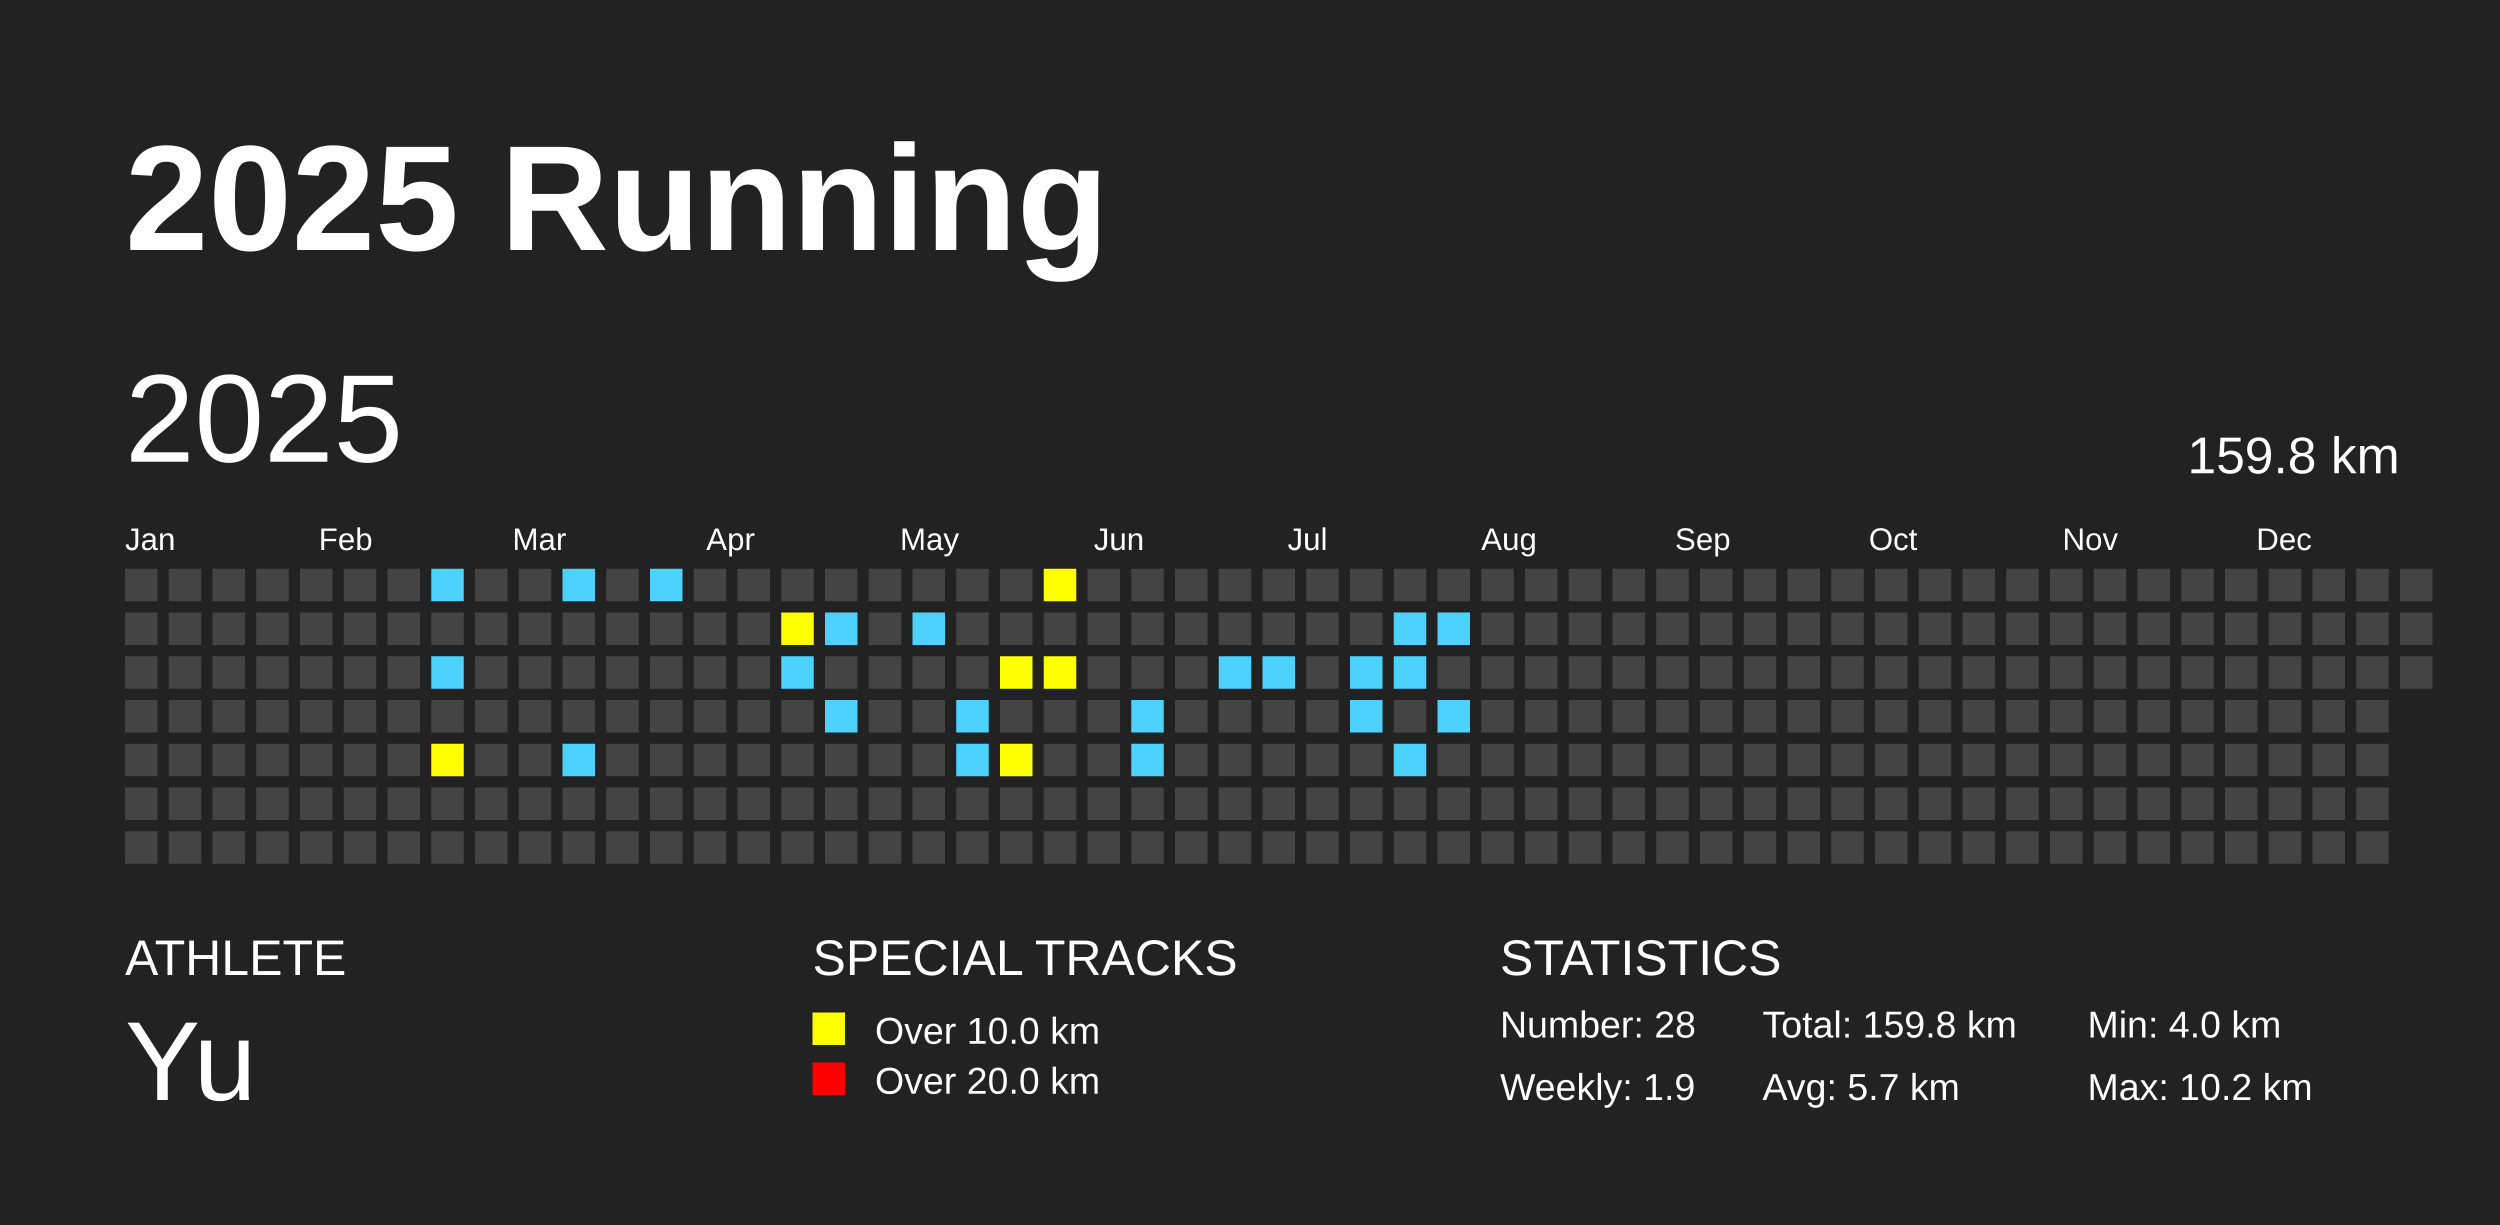
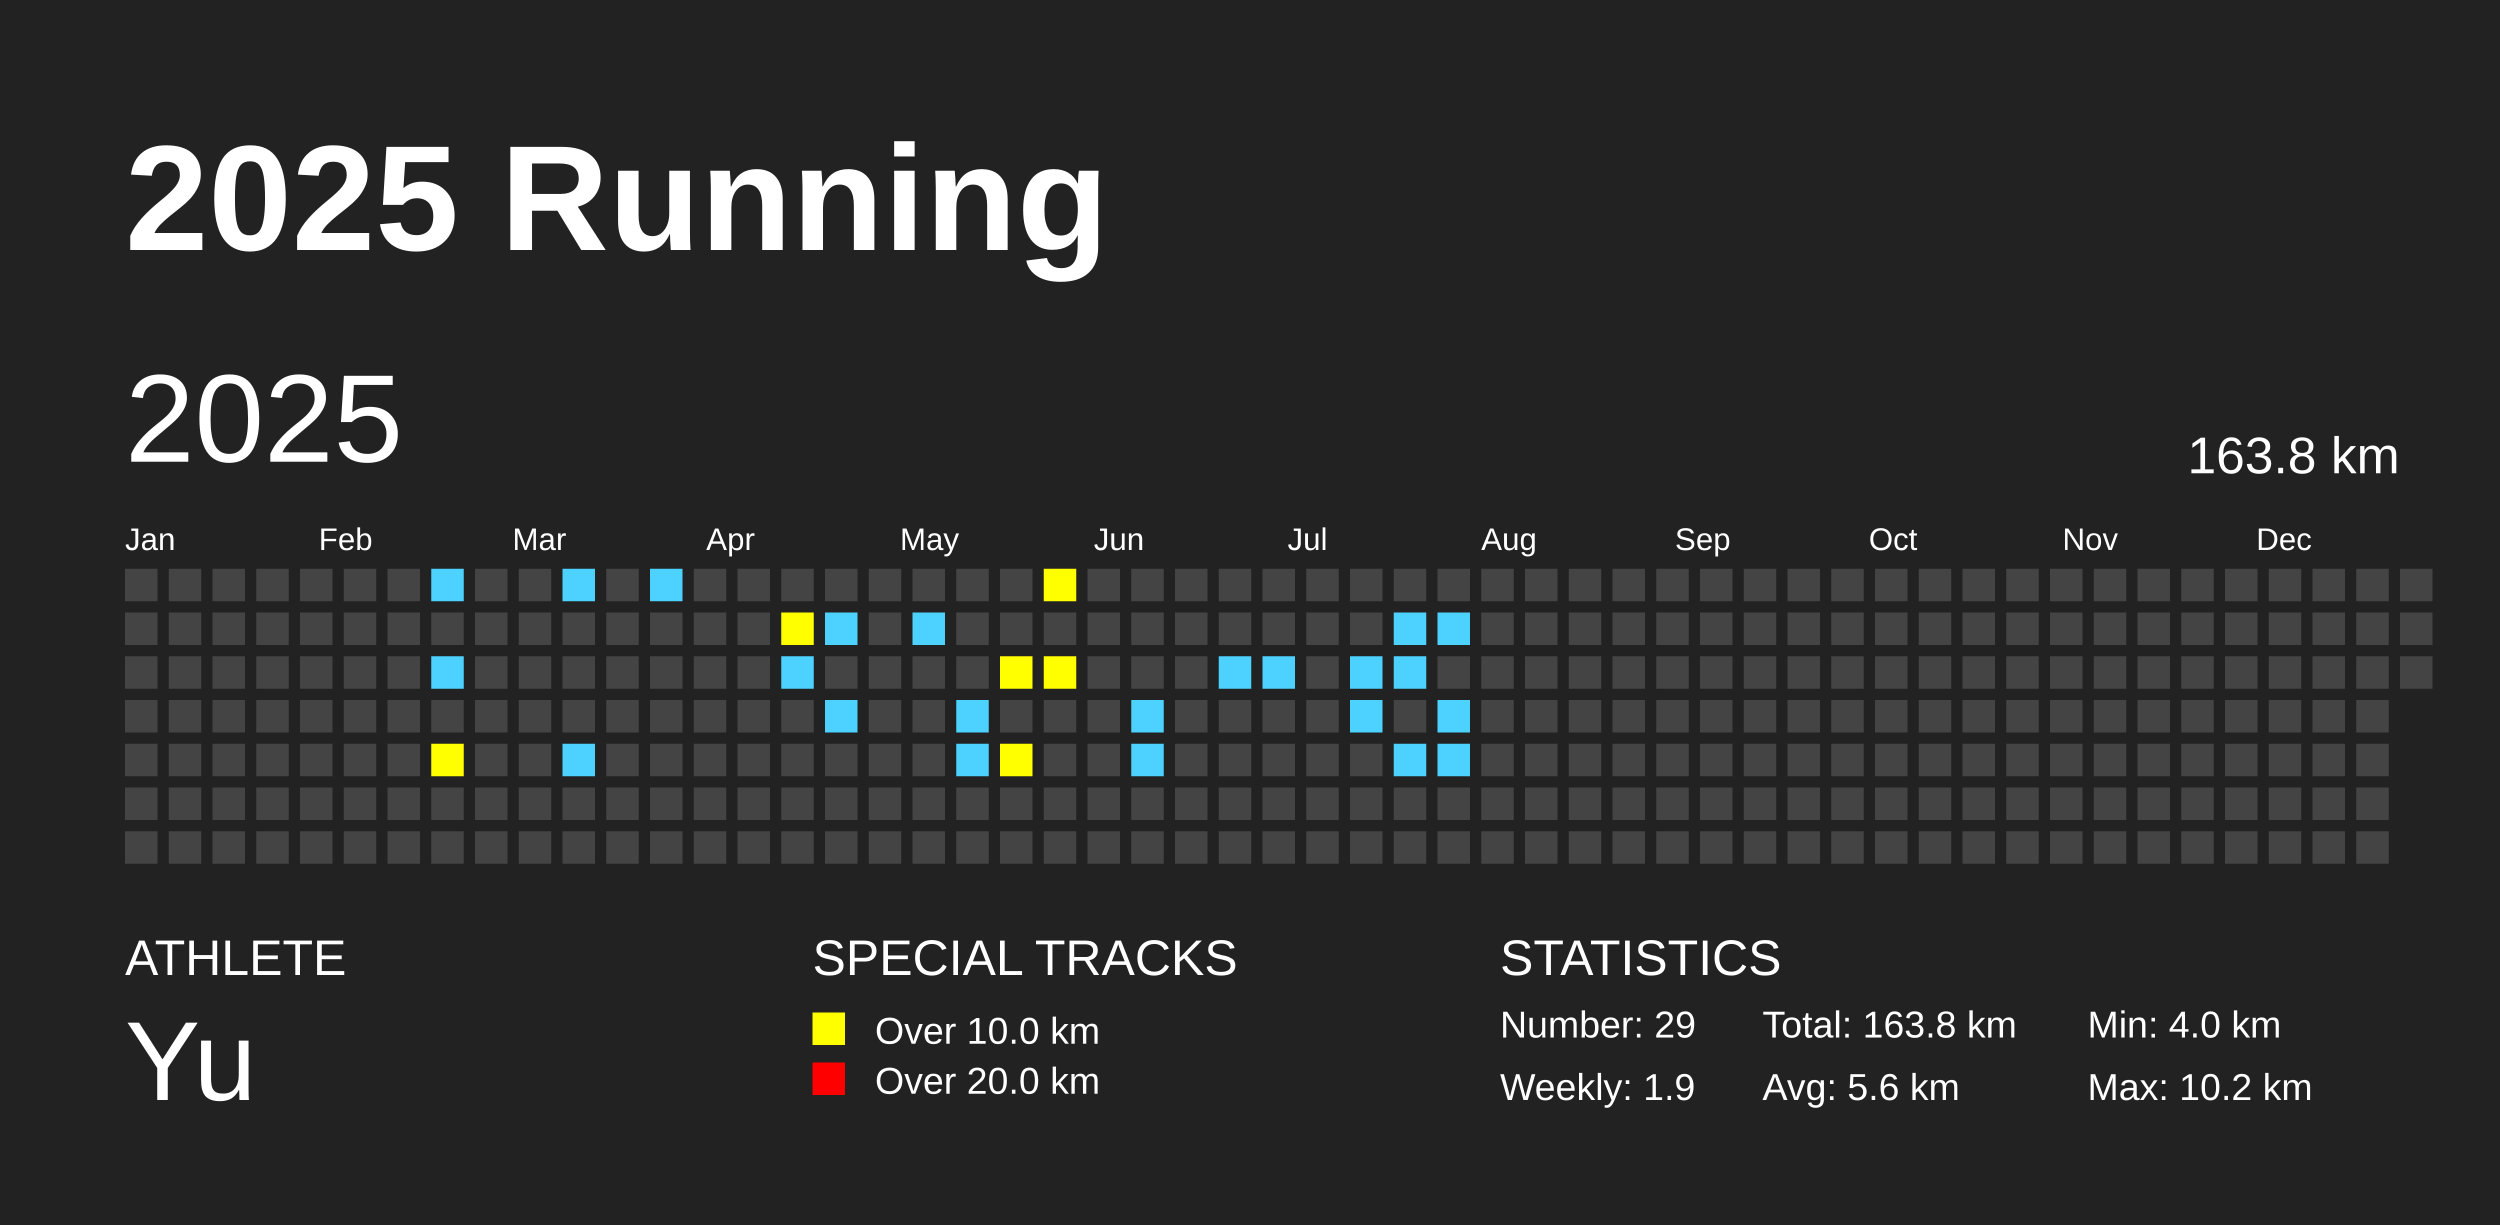
<svg xmlns="http://www.w3.org/2000/svg" baseProfile="full" height="98mm" version="1.1" viewBox="0,0,200,98" width="200mm">
  <defs />
  <rect fill="#222222" height="98" width="200" x="0" y="0" />
  <text fill="#FFFFFF" style="font-size:12px; font-family:Arial; font-weight:bold;" x="10" y="20">2025 Running</text>
  <text fill="#FFFFFF" style="font-size:4px; font-family:Arial" x="10" y="78">ATHLETE</text>
  <text fill="#FFFFFF" style="font-size:9px; font-family:Arial" x="10" y="88">Yu</text>
  <text fill="#FFFFFF" style="font-size:4px; font-family:Arial" x="65" y="78">SPECIAL TRACKS</text>
  <rect fill="yellow" height="2.6" width="2.6" x="65" y="81" />
  <text fill="#FFFFFF" style="font-size:3px; font-family:Arial" x="70" y="83.5">Over 10.0 km</text>
  <rect fill="red" height="2.6" width="2.6" x="65" y="85" />
  <text fill="#FFFFFF" style="font-size:3px; font-family:Arial" x="70" y="87.5">Over 20.0 km</text>
  <text fill="#FFFFFF" style="font-size:4px; font-family:Arial" x="120" y="78">STATISTICS</text>
-   <text fill="#FFFFFF" style="font-size:3px; font-family:Arial" x="120" y="83">Number: 28</text>
+   <text fill="#FFFFFF" style="font-size:3px; font-family:Arial" x="120" y="83">Number: 29</text>
  <text fill="#FFFFFF" style="font-size:3px; font-family:Arial" x="120" y="88">Weekly: 1.9</text>
-   <text fill="#FFFFFF" style="font-size:3px; font-family:Arial" x="141" y="83">Total: 159.8 km</text>
-   <text fill="#FFFFFF" style="font-size:3px; font-family:Arial" x="141" y="88">Avg: 5.7 km</text>
+   <text fill="#FFFFFF" style="font-size:3px; font-family:Arial" x="141" y="83">Total: 163.8 km</text>
+   <text fill="#FFFFFF" style="font-size:3px; font-family:Arial" x="141" y="88">Avg: 5.6 km</text>
  <text fill="#FFFFFF" style="font-size:3px; font-family:Arial" x="167" y="83">Min: 4.0 km</text>
  <text fill="#FFFFFF" style="font-size:3px; font-family:Arial" x="167" y="88">Max: 10.2 km</text>
  <text dominant-baseline="hanging" fill="#FFFFFF" style="font-size:10.0px; font-family:Arial;" x="10" y="30">2025</text>
-   <text dominant-baseline="hanging" fill="#FFFFFF" style="font-size:4.125px; font-family:Arial;" x="175" y="35">159.8 km</text>
+   <text dominant-baseline="hanging" fill="#FFFFFF" style="font-size:4.125px; font-family:Arial;" x="175" y="35">163.8 km</text>
  <text fill="#FFFFFF" style="font-size:2.5px; font-family:Arial" x="10.0" y="44">Jan</text>
  <text fill="#FFFFFF" style="font-size:2.5px; font-family:Arial" x="25.5" y="44">Feb</text>
  <text fill="#FFFFFF" style="font-size:2.5px; font-family:Arial" x="41.0" y="44">Mar</text>
  <text fill="#FFFFFF" style="font-size:2.5px; font-family:Arial" x="56.5" y="44">Apr</text>
  <text fill="#FFFFFF" style="font-size:2.5px; font-family:Arial" x="72.0" y="44">May</text>
  <text fill="#FFFFFF" style="font-size:2.5px; font-family:Arial" x="87.5" y="44">Jun</text>
  <text fill="#FFFFFF" style="font-size:2.5px; font-family:Arial" x="103.0" y="44">Jul</text>
  <text fill="#FFFFFF" style="font-size:2.5px; font-family:Arial" x="118.5" y="44">Aug</text>
  <text fill="#FFFFFF" style="font-size:2.5px; font-family:Arial" x="134.0" y="44">Sep</text>
  <text fill="#FFFFFF" style="font-size:2.5px; font-family:Arial" x="149.5" y="44">Oct</text>
  <text fill="#FFFFFF" style="font-size:2.5px; font-family:Arial" x="165.0" y="44">Nov</text>
  <text fill="#FFFFFF" style="font-size:2.5px; font-family:Arial" x="180.5" y="44">Dec</text>
  <rect fill="#444444" height="2.6" width="2.6" x="10.0" y="45.5" />
  <rect fill="#444444" height="2.6" width="2.6" x="10.0" y="49.0" />
  <rect fill="#444444" height="2.6" width="2.6" x="10.0" y="52.5" />
  <rect fill="#444444" height="2.6" width="2.6" x="10.0" y="56.0" />
  <rect fill="#444444" height="2.6" width="2.6" x="10.0" y="59.5" />
  <rect fill="#444444" height="2.6" width="2.6" x="10.0" y="63.0" />
  <rect fill="#444444" height="2.6" width="2.6" x="10.0" y="66.5" />
  <rect fill="#444444" height="2.6" width="2.6" x="13.5" y="45.5" />
  <rect fill="#444444" height="2.6" width="2.6" x="13.5" y="49.0" />
  <rect fill="#444444" height="2.6" width="2.6" x="13.5" y="52.5" />
  <rect fill="#444444" height="2.6" width="2.6" x="13.5" y="56.0" />
  <rect fill="#444444" height="2.6" width="2.6" x="13.5" y="59.5" />
  <rect fill="#444444" height="2.6" width="2.6" x="13.5" y="63.0" />
  <rect fill="#444444" height="2.6" width="2.6" x="13.5" y="66.5" />
  <rect fill="#444444" height="2.6" width="2.6" x="17.0" y="45.5" />
  <rect fill="#444444" height="2.6" width="2.6" x="17.0" y="49.0" />
  <rect fill="#444444" height="2.6" width="2.6" x="17.0" y="52.5" />
  <rect fill="#444444" height="2.6" width="2.6" x="17.0" y="56.0" />
  <rect fill="#444444" height="2.6" width="2.6" x="17.0" y="59.5" />
  <rect fill="#444444" height="2.6" width="2.6" x="17.0" y="63.0" />
  <rect fill="#444444" height="2.6" width="2.6" x="17.0" y="66.5" />
  <rect fill="#444444" height="2.6" width="2.6" x="20.5" y="45.5" />
  <rect fill="#444444" height="2.6" width="2.6" x="20.5" y="49.0" />
  <rect fill="#444444" height="2.6" width="2.6" x="20.5" y="52.5" />
  <rect fill="#444444" height="2.6" width="2.6" x="20.5" y="56.0" />
  <rect fill="#444444" height="2.6" width="2.6" x="20.5" y="59.5" />
  <rect fill="#444444" height="2.6" width="2.6" x="20.5" y="63.0" />
  <rect fill="#444444" height="2.6" width="2.6" x="20.5" y="66.5" />
  <rect fill="#444444" height="2.6" width="2.6" x="24.0" y="45.5" />
  <rect fill="#444444" height="2.6" width="2.6" x="24.0" y="49.0" />
  <rect fill="#444444" height="2.6" width="2.6" x="24.0" y="52.5" />
  <rect fill="#444444" height="2.6" width="2.6" x="24.0" y="56.0" />
  <rect fill="#444444" height="2.6" width="2.6" x="24.0" y="59.5" />
  <rect fill="#444444" height="2.6" width="2.6" x="24.0" y="63.0" />
  <rect fill="#444444" height="2.6" width="2.6" x="24.0" y="66.5" />
  <rect fill="#444444" height="2.6" width="2.6" x="27.5" y="45.5" />
  <rect fill="#444444" height="2.6" width="2.6" x="27.5" y="49.0" />
  <rect fill="#444444" height="2.6" width="2.6" x="27.5" y="52.5" />
  <rect fill="#444444" height="2.6" width="2.6" x="27.5" y="56.0" />
  <rect fill="#444444" height="2.6" width="2.6" x="27.5" y="59.5" />
  <rect fill="#444444" height="2.6" width="2.6" x="27.5" y="63.0" />
  <rect fill="#444444" height="2.6" width="2.6" x="27.5" y="66.5" />
  <rect fill="#444444" height="2.6" width="2.6" x="31.0" y="45.5" />
  <rect fill="#444444" height="2.6" width="2.6" x="31.0" y="49.0" />
  <rect fill="#444444" height="2.6" width="2.6" x="31.0" y="52.5" />
  <rect fill="#444444" height="2.6" width="2.6" x="31.0" y="56.0" />
  <rect fill="#444444" height="2.6" width="2.6" x="31.0" y="59.5" />
  <rect fill="#444444" height="2.6" width="2.6" x="31.0" y="63.0" />
  <rect fill="#444444" height="2.6" width="2.6" x="31.0" y="66.5" />
  <rect fill="#4DD2FF" height="2.6" width="2.6" x="34.5" y="45.5" />
  <rect fill="#444444" height="2.6" width="2.6" x="34.5" y="49.0" />
  <rect fill="#4DD2FF" height="2.6" width="2.6" x="34.5" y="52.5" />
  <rect fill="#444444" height="2.6" width="2.6" x="34.5" y="56.0" />
  <rect fill="yellow" height="2.6" width="2.6" x="34.5" y="59.5" />
  <rect fill="#444444" height="2.6" width="2.6" x="34.5" y="63.0" />
  <rect fill="#444444" height="2.6" width="2.6" x="34.5" y="66.5" />
  <rect fill="#444444" height="2.6" width="2.6" x="38.0" y="45.5" />
  <rect fill="#444444" height="2.6" width="2.6" x="38.0" y="49.0" />
  <rect fill="#444444" height="2.6" width="2.6" x="38.0" y="52.5" />
  <rect fill="#444444" height="2.6" width="2.6" x="38.0" y="56.0" />
  <rect fill="#444444" height="2.6" width="2.6" x="38.0" y="59.5" />
  <rect fill="#444444" height="2.6" width="2.6" x="38.0" y="63.0" />
  <rect fill="#444444" height="2.6" width="2.6" x="38.0" y="66.5" />
  <rect fill="#444444" height="2.6" width="2.6" x="41.5" y="45.5" />
  <rect fill="#444444" height="2.6" width="2.6" x="41.5" y="49.0" />
  <rect fill="#444444" height="2.6" width="2.6" x="41.5" y="52.5" />
  <rect fill="#444444" height="2.6" width="2.6" x="41.5" y="56.0" />
  <rect fill="#444444" height="2.6" width="2.6" x="41.5" y="59.5" />
  <rect fill="#444444" height="2.6" width="2.6" x="41.5" y="63.0" />
  <rect fill="#444444" height="2.6" width="2.6" x="41.5" y="66.5" />
  <rect fill="#4DD2FF" height="2.6" width="2.6" x="45.0" y="45.5" />
  <rect fill="#444444" height="2.6" width="2.6" x="45.0" y="49.0" />
  <rect fill="#444444" height="2.6" width="2.6" x="45.0" y="52.5" />
  <rect fill="#444444" height="2.6" width="2.6" x="45.0" y="56.0" />
  <rect fill="#4DD2FF" height="2.6" width="2.6" x="45.0" y="59.5" />
  <rect fill="#444444" height="2.6" width="2.6" x="45.0" y="63.0" />
  <rect fill="#444444" height="2.6" width="2.6" x="45.0" y="66.5" />
  <rect fill="#444444" height="2.6" width="2.6" x="48.5" y="45.5" />
  <rect fill="#444444" height="2.6" width="2.6" x="48.5" y="49.0" />
  <rect fill="#444444" height="2.6" width="2.6" x="48.5" y="52.5" />
  <rect fill="#444444" height="2.6" width="2.6" x="48.5" y="56.0" />
  <rect fill="#444444" height="2.6" width="2.6" x="48.5" y="59.5" />
  <rect fill="#444444" height="2.6" width="2.6" x="48.5" y="63.0" />
  <rect fill="#444444" height="2.6" width="2.6" x="48.5" y="66.5" />
  <rect fill="#4DD2FF" height="2.6" width="2.6" x="52.0" y="45.5" />
  <rect fill="#444444" height="2.6" width="2.6" x="52.0" y="49.0" />
  <rect fill="#444444" height="2.6" width="2.6" x="52.0" y="52.5" />
  <rect fill="#444444" height="2.6" width="2.6" x="52.0" y="56.0" />
  <rect fill="#444444" height="2.6" width="2.6" x="52.0" y="59.5" />
  <rect fill="#444444" height="2.6" width="2.6" x="52.0" y="63.0" />
  <rect fill="#444444" height="2.6" width="2.6" x="52.0" y="66.5" />
  <rect fill="#444444" height="2.6" width="2.6" x="55.5" y="45.5" />
  <rect fill="#444444" height="2.6" width="2.6" x="55.5" y="49.0" />
  <rect fill="#444444" height="2.6" width="2.6" x="55.5" y="52.5" />
  <rect fill="#444444" height="2.6" width="2.6" x="55.5" y="56.0" />
  <rect fill="#444444" height="2.6" width="2.6" x="55.5" y="59.5" />
  <rect fill="#444444" height="2.6" width="2.6" x="55.5" y="63.0" />
  <rect fill="#444444" height="2.6" width="2.6" x="55.5" y="66.5" />
  <rect fill="#444444" height="2.6" width="2.6" x="59.0" y="45.5" />
  <rect fill="#444444" height="2.6" width="2.6" x="59.0" y="49.0" />
  <rect fill="#444444" height="2.6" width="2.6" x="59.0" y="52.5" />
  <rect fill="#444444" height="2.6" width="2.6" x="59.0" y="56.0" />
  <rect fill="#444444" height="2.6" width="2.6" x="59.0" y="59.5" />
  <rect fill="#444444" height="2.6" width="2.6" x="59.0" y="63.0" />
  <rect fill="#444444" height="2.6" width="2.6" x="59.0" y="66.5" />
  <rect fill="#444444" height="2.6" width="2.6" x="62.5" y="45.5" />
  <rect fill="yellow" height="2.6" width="2.6" x="62.5" y="49.0" />
  <rect fill="#4DD2FF" height="2.6" width="2.6" x="62.5" y="52.5" />
  <rect fill="#444444" height="2.6" width="2.6" x="62.5" y="56.0" />
  <rect fill="#444444" height="2.6" width="2.6" x="62.5" y="59.5" />
  <rect fill="#444444" height="2.6" width="2.6" x="62.5" y="63.0" />
  <rect fill="#444444" height="2.6" width="2.6" x="62.5" y="66.5" />
  <rect fill="#444444" height="2.6" width="2.6" x="66.0" y="45.5" />
  <rect fill="#4DD2FF" height="2.6" width="2.6" x="66.0" y="49.0" />
  <rect fill="#444444" height="2.6" width="2.6" x="66.0" y="52.5" />
  <rect fill="#4DD2FF" height="2.6" width="2.6" x="66.0" y="56.0" />
  <rect fill="#444444" height="2.6" width="2.6" x="66.0" y="59.5" />
  <rect fill="#444444" height="2.6" width="2.6" x="66.0" y="63.0" />
  <rect fill="#444444" height="2.6" width="2.6" x="66.0" y="66.5" />
  <rect fill="#444444" height="2.6" width="2.6" x="69.5" y="45.5" />
  <rect fill="#444444" height="2.6" width="2.6" x="69.5" y="49.0" />
  <rect fill="#444444" height="2.6" width="2.6" x="69.5" y="52.5" />
  <rect fill="#444444" height="2.6" width="2.6" x="69.5" y="56.0" />
  <rect fill="#444444" height="2.6" width="2.6" x="69.5" y="59.5" />
  <rect fill="#444444" height="2.6" width="2.6" x="69.5" y="63.0" />
  <rect fill="#444444" height="2.6" width="2.6" x="69.5" y="66.5" />
  <rect fill="#444444" height="2.6" width="2.6" x="73.0" y="45.5" />
  <rect fill="#4DD2FF" height="2.6" width="2.6" x="73.0" y="49.0" />
  <rect fill="#444444" height="2.6" width="2.6" x="73.0" y="52.5" />
  <rect fill="#444444" height="2.6" width="2.6" x="73.0" y="56.0" />
  <rect fill="#444444" height="2.6" width="2.6" x="73.0" y="59.5" />
  <rect fill="#444444" height="2.6" width="2.6" x="73.0" y="63.0" />
  <rect fill="#444444" height="2.6" width="2.6" x="73.0" y="66.5" />
  <rect fill="#444444" height="2.6" width="2.6" x="76.5" y="45.5" />
  <rect fill="#444444" height="2.6" width="2.6" x="76.5" y="49.0" />
  <rect fill="#444444" height="2.6" width="2.6" x="76.5" y="52.5" />
  <rect fill="#4DD2FF" height="2.6" width="2.6" x="76.5" y="56.0" />
  <rect fill="#4DD2FF" height="2.6" width="2.6" x="76.5" y="59.5" />
  <rect fill="#444444" height="2.6" width="2.6" x="76.5" y="63.0" />
  <rect fill="#444444" height="2.6" width="2.6" x="76.5" y="66.5" />
  <rect fill="#444444" height="2.6" width="2.6" x="80.0" y="45.5" />
  <rect fill="#444444" height="2.6" width="2.6" x="80.0" y="49.0" />
  <rect fill="yellow" height="2.6" width="2.6" x="80.0" y="52.5" />
  <rect fill="#444444" height="2.6" width="2.6" x="80.0" y="56.0" />
  <rect fill="yellow" height="2.6" width="2.6" x="80.0" y="59.5" />
  <rect fill="#444444" height="2.6" width="2.6" x="80.0" y="63.0" />
  <rect fill="#444444" height="2.6" width="2.6" x="80.0" y="66.5" />
  <rect fill="yellow" height="2.6" width="2.6" x="83.5" y="45.5" />
  <rect fill="#444444" height="2.6" width="2.6" x="83.5" y="49.0" />
  <rect fill="yellow" height="2.6" width="2.6" x="83.5" y="52.5" />
  <rect fill="#444444" height="2.6" width="2.6" x="83.5" y="56.0" />
  <rect fill="#444444" height="2.6" width="2.6" x="83.5" y="59.5" />
  <rect fill="#444444" height="2.6" width="2.6" x="83.5" y="63.0" />
  <rect fill="#444444" height="2.6" width="2.6" x="83.5" y="66.5" />
  <rect fill="#444444" height="2.6" width="2.6" x="87.0" y="45.5" />
  <rect fill="#444444" height="2.6" width="2.6" x="87.0" y="49.0" />
  <rect fill="#444444" height="2.6" width="2.6" x="87.0" y="52.5" />
  <rect fill="#444444" height="2.6" width="2.6" x="87.0" y="56.0" />
  <rect fill="#444444" height="2.6" width="2.6" x="87.0" y="59.5" />
  <rect fill="#444444" height="2.6" width="2.6" x="87.0" y="63.0" />
  <rect fill="#444444" height="2.6" width="2.6" x="87.0" y="66.5" />
  <rect fill="#444444" height="2.6" width="2.6" x="90.5" y="45.5" />
  <rect fill="#444444" height="2.6" width="2.6" x="90.5" y="49.0" />
  <rect fill="#444444" height="2.6" width="2.6" x="90.5" y="52.5" />
  <rect fill="#4DD2FF" height="2.6" width="2.6" x="90.5" y="56.0" />
  <rect fill="#4DD2FF" height="2.6" width="2.6" x="90.5" y="59.5" />
  <rect fill="#444444" height="2.6" width="2.6" x="90.5" y="63.0" />
  <rect fill="#444444" height="2.6" width="2.6" x="90.5" y="66.5" />
  <rect fill="#444444" height="2.6" width="2.6" x="94.0" y="45.5" />
  <rect fill="#444444" height="2.6" width="2.6" x="94.0" y="49.0" />
  <rect fill="#444444" height="2.6" width="2.6" x="94.0" y="52.5" />
  <rect fill="#444444" height="2.6" width="2.6" x="94.0" y="56.0" />
  <rect fill="#444444" height="2.6" width="2.6" x="94.0" y="59.5" />
  <rect fill="#444444" height="2.6" width="2.6" x="94.0" y="63.0" />
  <rect fill="#444444" height="2.6" width="2.6" x="94.0" y="66.5" />
  <rect fill="#444444" height="2.6" width="2.6" x="97.5" y="45.5" />
  <rect fill="#444444" height="2.6" width="2.6" x="97.5" y="49.0" />
  <rect fill="#4DD2FF" height="2.6" width="2.6" x="97.5" y="52.5" />
  <rect fill="#444444" height="2.6" width="2.6" x="97.5" y="56.0" />
  <rect fill="#444444" height="2.6" width="2.6" x="97.5" y="59.5" />
  <rect fill="#444444" height="2.6" width="2.6" x="97.5" y="63.0" />
  <rect fill="#444444" height="2.6" width="2.6" x="97.5" y="66.5" />
  <rect fill="#444444" height="2.6" width="2.6" x="101.0" y="45.5" />
  <rect fill="#444444" height="2.6" width="2.6" x="101.0" y="49.0" />
  <rect fill="#4DD2FF" height="2.6" width="2.6" x="101.0" y="52.5" />
  <rect fill="#444444" height="2.6" width="2.6" x="101.0" y="56.0" />
  <rect fill="#444444" height="2.6" width="2.6" x="101.0" y="59.5" />
  <rect fill="#444444" height="2.6" width="2.6" x="101.0" y="63.0" />
  <rect fill="#444444" height="2.6" width="2.6" x="101.0" y="66.5" />
  <rect fill="#444444" height="2.6" width="2.6" x="104.5" y="45.5" />
  <rect fill="#444444" height="2.6" width="2.6" x="104.5" y="49.0" />
  <rect fill="#444444" height="2.6" width="2.6" x="104.5" y="52.5" />
  <rect fill="#444444" height="2.6" width="2.6" x="104.5" y="56.0" />
  <rect fill="#444444" height="2.6" width="2.6" x="104.5" y="59.5" />
  <rect fill="#444444" height="2.6" width="2.6" x="104.5" y="63.0" />
  <rect fill="#444444" height="2.6" width="2.6" x="104.5" y="66.5" />
  <rect fill="#444444" height="2.6" width="2.6" x="108.0" y="45.5" />
  <rect fill="#444444" height="2.6" width="2.6" x="108.0" y="49.0" />
  <rect fill="#4DD2FF" height="2.6" width="2.6" x="108.0" y="52.5" />
  <rect fill="#4DD2FF" height="2.6" width="2.6" x="108.0" y="56.0" />
  <rect fill="#444444" height="2.6" width="2.6" x="108.0" y="59.5" />
  <rect fill="#444444" height="2.6" width="2.6" x="108.0" y="63.0" />
  <rect fill="#444444" height="2.6" width="2.6" x="108.0" y="66.5" />
  <rect fill="#444444" height="2.6" width="2.6" x="111.5" y="45.5" />
  <rect fill="#4DD2FF" height="2.6" width="2.6" x="111.5" y="49.0" />
  <rect fill="#4DD2FF" height="2.6" width="2.6" x="111.5" y="52.5" />
  <rect fill="#444444" height="2.6" width="2.6" x="111.5" y="56.0" />
  <rect fill="#4DD2FF" height="2.6" width="2.6" x="111.5" y="59.5" />
  <rect fill="#444444" height="2.6" width="2.6" x="111.5" y="63.0" />
  <rect fill="#444444" height="2.6" width="2.6" x="111.5" y="66.5" />
  <rect fill="#444444" height="2.6" width="2.6" x="115.0" y="45.5" />
  <rect fill="#4DD2FF" height="2.6" width="2.6" x="115.0" y="49.0" />
  <rect fill="#444444" height="2.6" width="2.6" x="115.0" y="52.5" />
  <rect fill="#4DD2FF" height="2.6" width="2.6" x="115.0" y="56.0" />
-   <rect fill="#444444" height="2.6" width="2.6" x="115.0" y="59.5" />
+   <rect fill="#4DD2FF" height="2.6" width="2.6" x="115.0" y="59.5" />
  <rect fill="#444444" height="2.6" width="2.6" x="115.0" y="63.0" />
  <rect fill="#444444" height="2.6" width="2.6" x="115.0" y="66.5" />
  <rect fill="#444444" height="2.6" width="2.6" x="118.5" y="45.5" />
  <rect fill="#444444" height="2.6" width="2.6" x="118.5" y="49.0" />
  <rect fill="#444444" height="2.6" width="2.6" x="118.5" y="52.5" />
  <rect fill="#444444" height="2.6" width="2.6" x="118.5" y="56.0" />
  <rect fill="#444444" height="2.6" width="2.6" x="118.5" y="59.5" />
  <rect fill="#444444" height="2.6" width="2.6" x="118.5" y="63.0" />
  <rect fill="#444444" height="2.6" width="2.6" x="118.5" y="66.5" />
  <rect fill="#444444" height="2.6" width="2.6" x="122.0" y="45.5" />
  <rect fill="#444444" height="2.6" width="2.6" x="122.0" y="49.0" />
  <rect fill="#444444" height="2.6" width="2.6" x="122.0" y="52.5" />
  <rect fill="#444444" height="2.6" width="2.6" x="122.0" y="56.0" />
  <rect fill="#444444" height="2.6" width="2.6" x="122.0" y="59.5" />
  <rect fill="#444444" height="2.6" width="2.6" x="122.0" y="63.0" />
  <rect fill="#444444" height="2.6" width="2.6" x="122.0" y="66.5" />
  <rect fill="#444444" height="2.6" width="2.6" x="125.5" y="45.5" />
  <rect fill="#444444" height="2.6" width="2.6" x="125.5" y="49.0" />
  <rect fill="#444444" height="2.6" width="2.6" x="125.5" y="52.5" />
  <rect fill="#444444" height="2.6" width="2.6" x="125.5" y="56.0" />
  <rect fill="#444444" height="2.6" width="2.6" x="125.5" y="59.5" />
  <rect fill="#444444" height="2.6" width="2.6" x="125.5" y="63.0" />
  <rect fill="#444444" height="2.6" width="2.6" x="125.5" y="66.5" />
  <rect fill="#444444" height="2.6" width="2.6" x="129.0" y="45.5" />
  <rect fill="#444444" height="2.6" width="2.6" x="129.0" y="49.0" />
  <rect fill="#444444" height="2.6" width="2.6" x="129.0" y="52.5" />
  <rect fill="#444444" height="2.6" width="2.6" x="129.0" y="56.0" />
  <rect fill="#444444" height="2.6" width="2.6" x="129.0" y="59.5" />
  <rect fill="#444444" height="2.6" width="2.6" x="129.0" y="63.0" />
  <rect fill="#444444" height="2.6" width="2.6" x="129.0" y="66.5" />
  <rect fill="#444444" height="2.6" width="2.6" x="132.5" y="45.5" />
  <rect fill="#444444" height="2.6" width="2.6" x="132.5" y="49.0" />
  <rect fill="#444444" height="2.6" width="2.6" x="132.5" y="52.5" />
  <rect fill="#444444" height="2.6" width="2.6" x="132.5" y="56.0" />
  <rect fill="#444444" height="2.6" width="2.6" x="132.5" y="59.5" />
  <rect fill="#444444" height="2.6" width="2.6" x="132.5" y="63.0" />
  <rect fill="#444444" height="2.6" width="2.6" x="132.5" y="66.5" />
  <rect fill="#444444" height="2.6" width="2.6" x="136.0" y="45.5" />
  <rect fill="#444444" height="2.6" width="2.6" x="136.0" y="49.0" />
  <rect fill="#444444" height="2.6" width="2.6" x="136.0" y="52.5" />
  <rect fill="#444444" height="2.6" width="2.6" x="136.0" y="56.0" />
  <rect fill="#444444" height="2.6" width="2.6" x="136.0" y="59.5" />
  <rect fill="#444444" height="2.6" width="2.6" x="136.0" y="63.0" />
  <rect fill="#444444" height="2.6" width="2.6" x="136.0" y="66.5" />
  <rect fill="#444444" height="2.6" width="2.6" x="139.5" y="45.5" />
  <rect fill="#444444" height="2.6" width="2.6" x="139.5" y="49.0" />
  <rect fill="#444444" height="2.6" width="2.6" x="139.5" y="52.5" />
  <rect fill="#444444" height="2.6" width="2.6" x="139.5" y="56.0" />
  <rect fill="#444444" height="2.6" width="2.6" x="139.5" y="59.5" />
  <rect fill="#444444" height="2.6" width="2.6" x="139.5" y="63.0" />
  <rect fill="#444444" height="2.6" width="2.6" x="139.5" y="66.5" />
  <rect fill="#444444" height="2.6" width="2.6" x="143.0" y="45.5" />
  <rect fill="#444444" height="2.6" width="2.6" x="143.0" y="49.0" />
  <rect fill="#444444" height="2.6" width="2.6" x="143.0" y="52.5" />
  <rect fill="#444444" height="2.6" width="2.6" x="143.0" y="56.0" />
  <rect fill="#444444" height="2.6" width="2.6" x="143.0" y="59.5" />
  <rect fill="#444444" height="2.6" width="2.6" x="143.0" y="63.0" />
  <rect fill="#444444" height="2.6" width="2.6" x="143.0" y="66.5" />
  <rect fill="#444444" height="2.6" width="2.6" x="146.5" y="45.5" />
  <rect fill="#444444" height="2.6" width="2.6" x="146.5" y="49.0" />
  <rect fill="#444444" height="2.6" width="2.6" x="146.5" y="52.5" />
  <rect fill="#444444" height="2.6" width="2.6" x="146.5" y="56.0" />
  <rect fill="#444444" height="2.6" width="2.6" x="146.5" y="59.5" />
  <rect fill="#444444" height="2.6" width="2.6" x="146.5" y="63.0" />
  <rect fill="#444444" height="2.6" width="2.6" x="146.5" y="66.5" />
  <rect fill="#444444" height="2.6" width="2.6" x="150.0" y="45.5" />
  <rect fill="#444444" height="2.6" width="2.6" x="150.0" y="49.0" />
  <rect fill="#444444" height="2.6" width="2.6" x="150.0" y="52.5" />
  <rect fill="#444444" height="2.6" width="2.6" x="150.0" y="56.0" />
  <rect fill="#444444" height="2.6" width="2.6" x="150.0" y="59.5" />
  <rect fill="#444444" height="2.6" width="2.6" x="150.0" y="63.0" />
  <rect fill="#444444" height="2.6" width="2.6" x="150.0" y="66.5" />
  <rect fill="#444444" height="2.6" width="2.6" x="153.5" y="45.5" />
  <rect fill="#444444" height="2.6" width="2.6" x="153.5" y="49.0" />
  <rect fill="#444444" height="2.6" width="2.6" x="153.5" y="52.5" />
  <rect fill="#444444" height="2.6" width="2.6" x="153.5" y="56.0" />
  <rect fill="#444444" height="2.6" width="2.6" x="153.5" y="59.5" />
  <rect fill="#444444" height="2.6" width="2.6" x="153.5" y="63.0" />
  <rect fill="#444444" height="2.6" width="2.6" x="153.5" y="66.5" />
  <rect fill="#444444" height="2.6" width="2.6" x="157.0" y="45.5" />
  <rect fill="#444444" height="2.6" width="2.6" x="157.0" y="49.0" />
  <rect fill="#444444" height="2.6" width="2.6" x="157.0" y="52.5" />
  <rect fill="#444444" height="2.6" width="2.6" x="157.0" y="56.0" />
  <rect fill="#444444" height="2.6" width="2.6" x="157.0" y="59.5" />
  <rect fill="#444444" height="2.6" width="2.6" x="157.0" y="63.0" />
  <rect fill="#444444" height="2.6" width="2.6" x="157.0" y="66.5" />
  <rect fill="#444444" height="2.6" width="2.6" x="160.5" y="45.5" />
  <rect fill="#444444" height="2.6" width="2.6" x="160.5" y="49.0" />
  <rect fill="#444444" height="2.6" width="2.6" x="160.5" y="52.5" />
  <rect fill="#444444" height="2.6" width="2.6" x="160.5" y="56.0" />
  <rect fill="#444444" height="2.6" width="2.6" x="160.5" y="59.5" />
  <rect fill="#444444" height="2.6" width="2.6" x="160.5" y="63.0" />
  <rect fill="#444444" height="2.6" width="2.6" x="160.5" y="66.5" />
  <rect fill="#444444" height="2.6" width="2.6" x="164.0" y="45.5" />
  <rect fill="#444444" height="2.6" width="2.6" x="164.0" y="49.0" />
  <rect fill="#444444" height="2.6" width="2.6" x="164.0" y="52.5" />
  <rect fill="#444444" height="2.6" width="2.6" x="164.0" y="56.0" />
  <rect fill="#444444" height="2.6" width="2.6" x="164.0" y="59.5" />
  <rect fill="#444444" height="2.6" width="2.6" x="164.0" y="63.0" />
  <rect fill="#444444" height="2.6" width="2.6" x="164.0" y="66.5" />
  <rect fill="#444444" height="2.6" width="2.6" x="167.5" y="45.5" />
  <rect fill="#444444" height="2.6" width="2.6" x="167.5" y="49.0" />
  <rect fill="#444444" height="2.6" width="2.6" x="167.5" y="52.5" />
  <rect fill="#444444" height="2.6" width="2.6" x="167.5" y="56.0" />
  <rect fill="#444444" height="2.6" width="2.6" x="167.5" y="59.5" />
  <rect fill="#444444" height="2.6" width="2.6" x="167.5" y="63.0" />
  <rect fill="#444444" height="2.6" width="2.6" x="167.5" y="66.5" />
  <rect fill="#444444" height="2.6" width="2.6" x="171.0" y="45.5" />
  <rect fill="#444444" height="2.6" width="2.6" x="171.0" y="49.0" />
  <rect fill="#444444" height="2.6" width="2.6" x="171.0" y="52.5" />
  <rect fill="#444444" height="2.6" width="2.6" x="171.0" y="56.0" />
  <rect fill="#444444" height="2.6" width="2.6" x="171.0" y="59.5" />
  <rect fill="#444444" height="2.6" width="2.6" x="171.0" y="63.0" />
  <rect fill="#444444" height="2.6" width="2.6" x="171.0" y="66.5" />
  <rect fill="#444444" height="2.6" width="2.6" x="174.5" y="45.5" />
  <rect fill="#444444" height="2.6" width="2.6" x="174.5" y="49.0" />
  <rect fill="#444444" height="2.6" width="2.6" x="174.5" y="52.5" />
  <rect fill="#444444" height="2.6" width="2.6" x="174.5" y="56.0" />
  <rect fill="#444444" height="2.6" width="2.6" x="174.5" y="59.5" />
  <rect fill="#444444" height="2.6" width="2.6" x="174.5" y="63.0" />
  <rect fill="#444444" height="2.6" width="2.6" x="174.5" y="66.5" />
  <rect fill="#444444" height="2.6" width="2.6" x="178.0" y="45.5" />
  <rect fill="#444444" height="2.6" width="2.6" x="178.0" y="49.0" />
  <rect fill="#444444" height="2.6" width="2.6" x="178.0" y="52.5" />
  <rect fill="#444444" height="2.6" width="2.6" x="178.0" y="56.0" />
  <rect fill="#444444" height="2.6" width="2.6" x="178.0" y="59.5" />
  <rect fill="#444444" height="2.6" width="2.6" x="178.0" y="63.0" />
  <rect fill="#444444" height="2.6" width="2.6" x="178.0" y="66.5" />
  <rect fill="#444444" height="2.6" width="2.6" x="181.5" y="45.5" />
  <rect fill="#444444" height="2.6" width="2.6" x="181.5" y="49.0" />
  <rect fill="#444444" height="2.6" width="2.6" x="181.5" y="52.5" />
  <rect fill="#444444" height="2.6" width="2.6" x="181.5" y="56.0" />
  <rect fill="#444444" height="2.6" width="2.6" x="181.5" y="59.5" />
  <rect fill="#444444" height="2.6" width="2.6" x="181.5" y="63.0" />
  <rect fill="#444444" height="2.6" width="2.6" x="181.5" y="66.5" />
  <rect fill="#444444" height="2.6" width="2.6" x="185.0" y="45.5" />
  <rect fill="#444444" height="2.6" width="2.6" x="185.0" y="49.0" />
  <rect fill="#444444" height="2.6" width="2.6" x="185.0" y="52.5" />
  <rect fill="#444444" height="2.6" width="2.6" x="185.0" y="56.0" />
  <rect fill="#444444" height="2.6" width="2.6" x="185.0" y="59.5" />
  <rect fill="#444444" height="2.6" width="2.6" x="185.0" y="63.0" />
  <rect fill="#444444" height="2.6" width="2.6" x="185.0" y="66.5" />
  <rect fill="#444444" height="2.6" width="2.6" x="188.5" y="45.5" />
  <rect fill="#444444" height="2.6" width="2.6" x="188.5" y="49.0" />
  <rect fill="#444444" height="2.6" width="2.6" x="188.5" y="52.5" />
  <rect fill="#444444" height="2.6" width="2.6" x="188.5" y="56.0" />
  <rect fill="#444444" height="2.6" width="2.6" x="188.5" y="59.5" />
  <rect fill="#444444" height="2.6" width="2.6" x="188.5" y="63.0" />
  <rect fill="#444444" height="2.6" width="2.6" x="188.5" y="66.5" />
  <rect fill="#444444" height="2.6" width="2.6" x="192.0" y="45.5" />
  <rect fill="#444444" height="2.6" width="2.6" x="192.0" y="49.0" />
  <rect fill="#444444" height="2.6" width="2.6" x="192.0" y="52.5" />
</svg>
